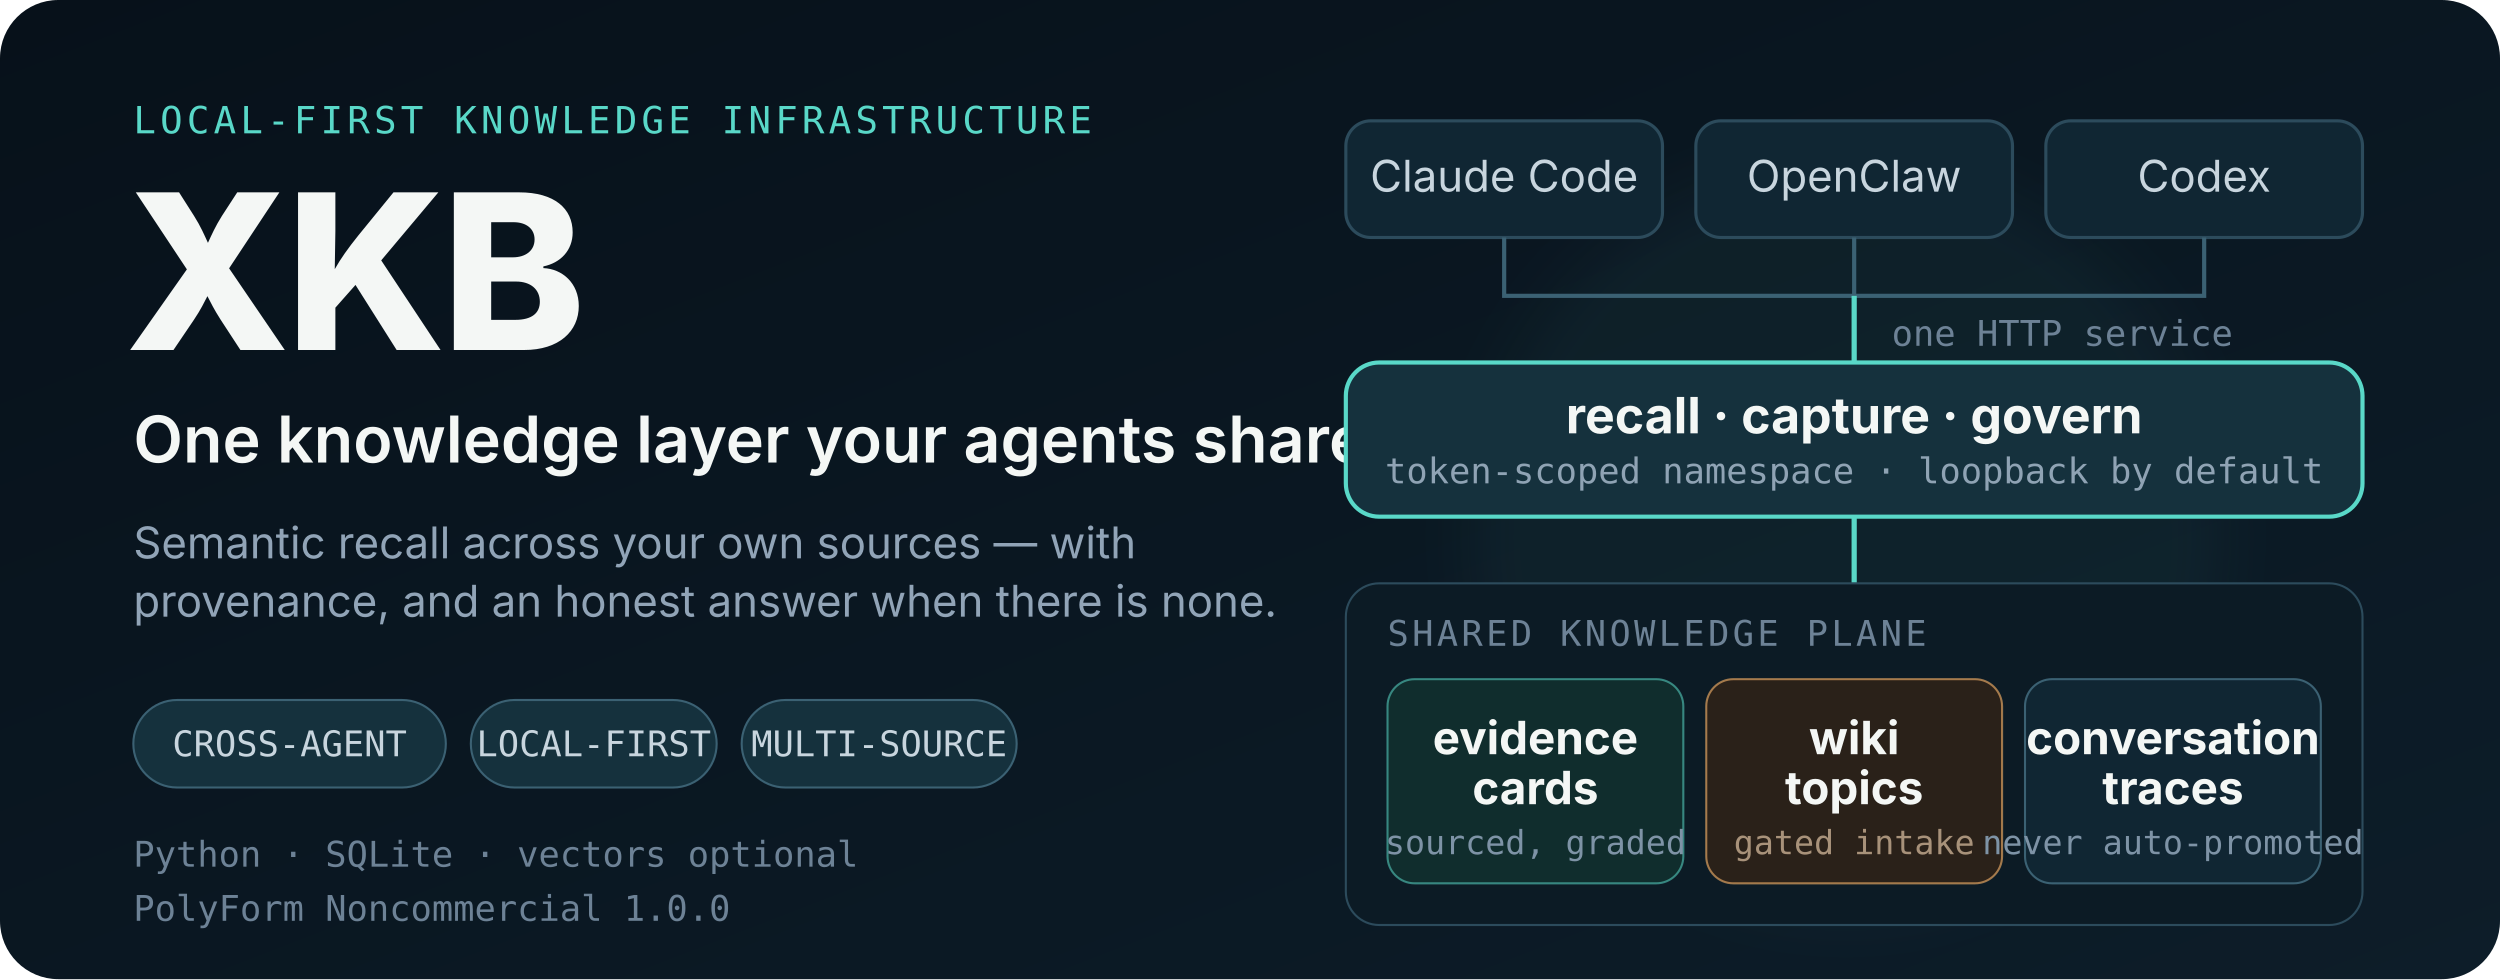
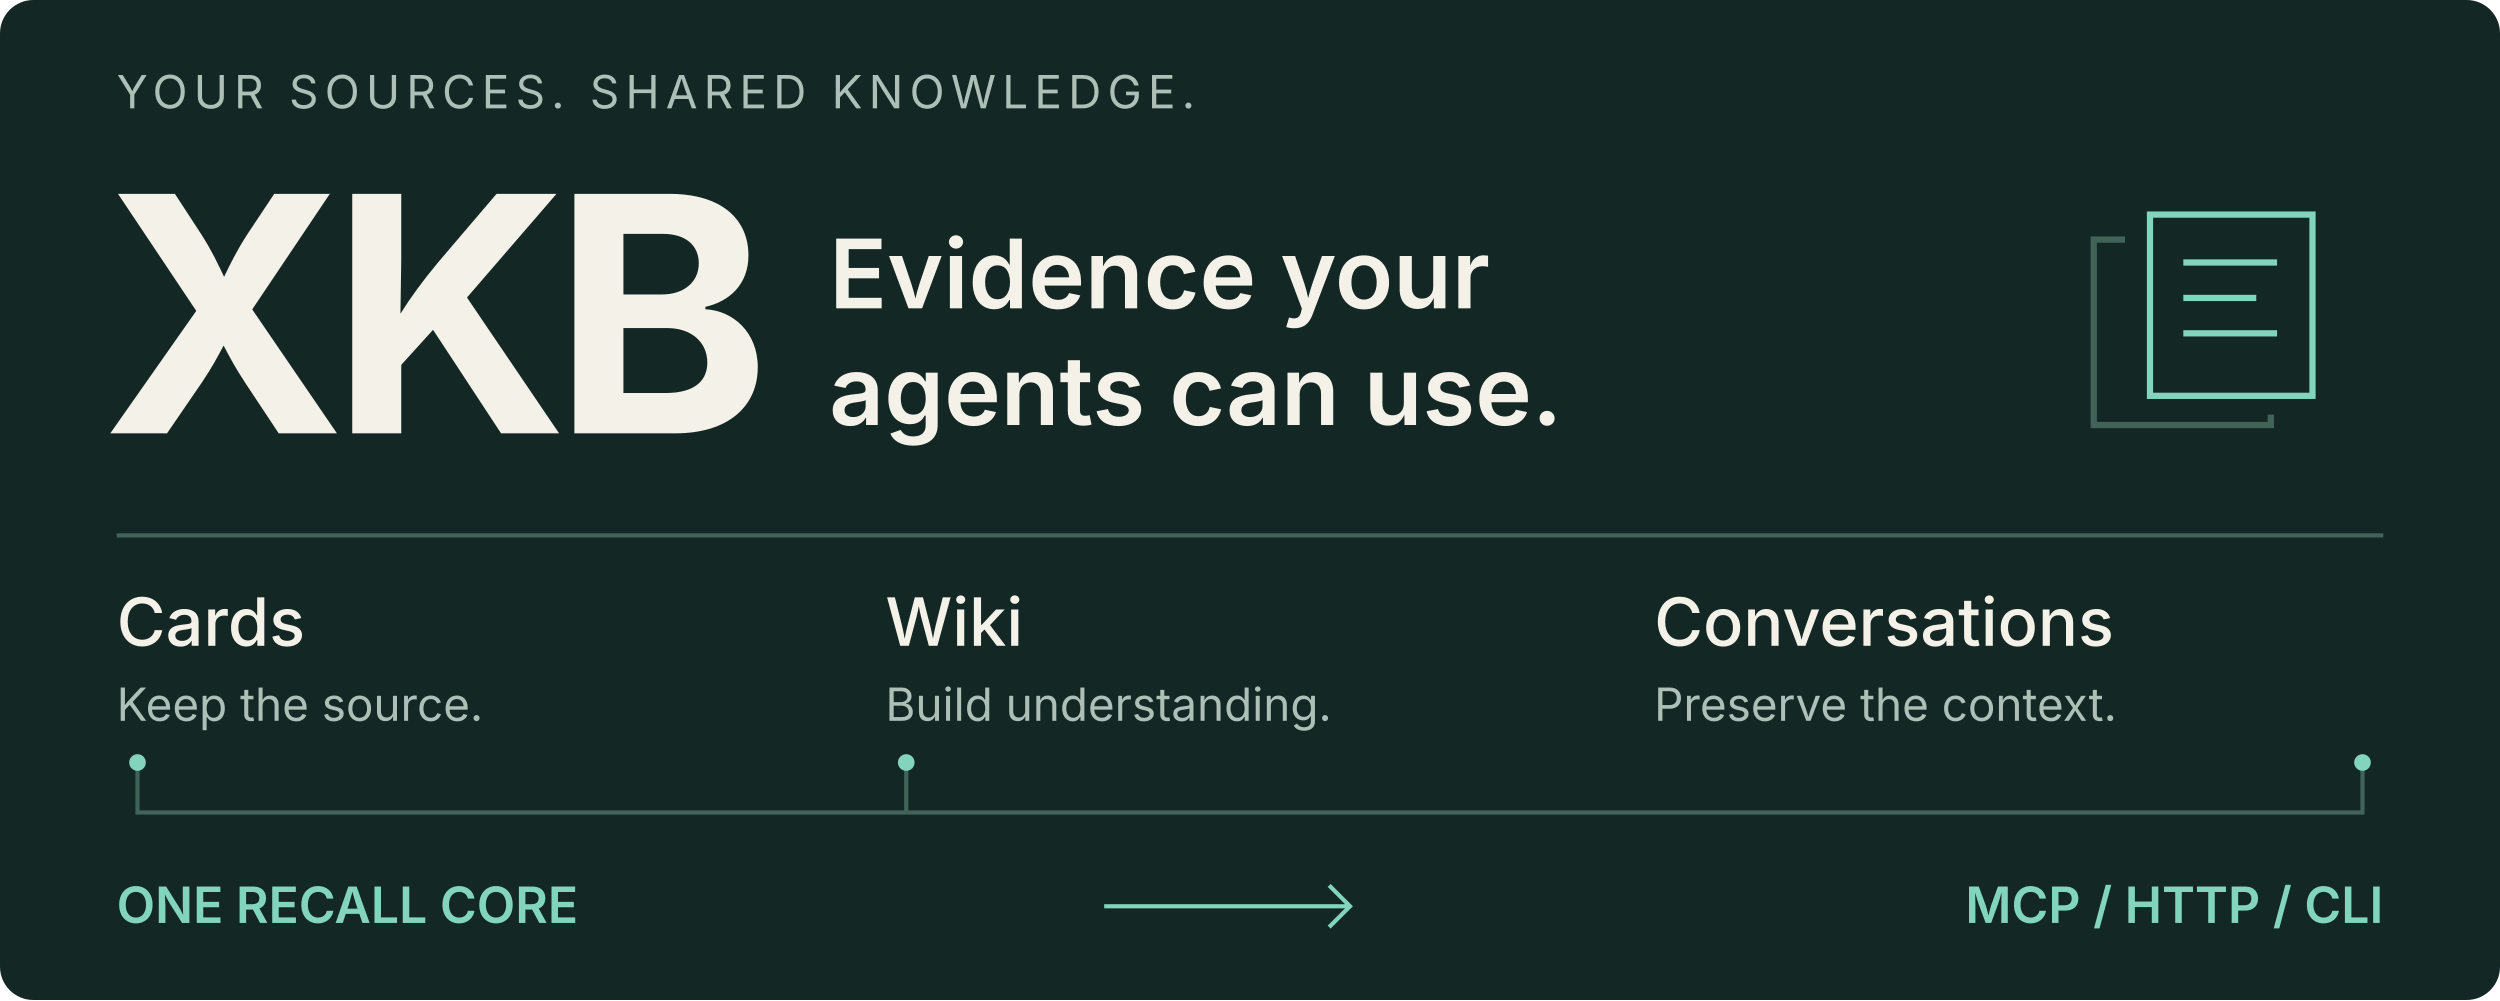
- <svg xmlns="http://www.w3.org/2000/svg" width="1200" height="470" viewBox="0 0 1200 470" role="img" aria-labelledby="title desc">
-   <defs>
-     <linearGradient id="bg" x1="0" y1="0" x2="1" y2="1">
-       <stop offset="0" stop-color="#07111A" />
-       <stop offset="1" stop-color="#0D1D29" />
-     </linearGradient>
-     <filter id="soft" x="-30%" y="-30%" width="160%" height="160%">
-       <feGaussianBlur stdDeviation="14" />
-     </filter>
-   </defs>
-   <rect width="1200" height="470" rx="28" fill="url(#bg)" />
-   <g transform="translate(64 64)">
-     <text x="0" y="0" fill="#59D8C8" font-family="ui-monospace, SFMono-Regular, Menlo, monospace" font-size="18" letter-spacing="2">LOCAL-FIRST KNOWLEDGE INFRASTRUCTURE</text>
-     <text x="-4" y="104" fill="#F4F7F5" font-family="-apple-system, BlinkMacSystemFont, Segoe UI, PingFang TC, sans-serif" font-size="104" font-weight="780" letter-spacing="-2">XKB</text>
-     <text x="0" y="158" fill="#F4F7F5" font-family="-apple-system, BlinkMacSystemFont, Segoe UI, PingFang TC, sans-serif" font-size="31" font-weight="640">One knowledge layer your agents share.</text>
-     <text x="0" y="204" fill="#91A4B7" font-family="-apple-system, BlinkMacSystemFont, Segoe UI, PingFang TC, sans-serif" font-size="21">Semantic recall across your own sources — with</text>
-     <text x="0" y="232" fill="#91A4B7" font-family="-apple-system, BlinkMacSystemFont, Segoe UI, PingFang TC, sans-serif" font-size="21">provenance, and an honest answer when there is none.</text>
-     <g transform="translate(0 272)">
-       <rect width="150" height="42" rx="21" fill="#15313D" stroke="#3B6173" />
-       <text x="75" y="27" text-anchor="middle" fill="#C8D5DE" font-family="ui-monospace, SFMono-Regular, Menlo, monospace" font-size="17">CROSS-AGENT</text>
-       <rect x="162" width="118" height="42" rx="21" fill="#15313D" stroke="#3B6173" />
-       <text x="221" y="27" text-anchor="middle" fill="#C8D5DE" font-family="ui-monospace, SFMono-Regular, Menlo, monospace" font-size="17">LOCAL-FIRST</text>
-       <rect x="292" width="132" height="42" rx="21" fill="#15313D" stroke="#3B6173" />
-       <text x="358" y="27" text-anchor="middle" fill="#C8D5DE" font-family="ui-monospace, SFMono-Regular, Menlo, monospace" font-size="17">MULTI-SOURCE</text>
+ <svg xmlns="http://www.w3.org/2000/svg" width="1200" height="480" viewBox="0 0 1200 480" role="img" aria-labelledby="title desc">
+   <rect width="1200" height="480" rx="16" fill="#132724" />
+   <g font-family="-apple-system, BlinkMacSystemFont, Segoe UI, sans-serif">
+     <g id="identity">
+       <text x="56" y="52" font-size="22" letter-spacing="3" fill="#ACC0B7">YOUR SOURCES. SHARED KNOWLEDGE.</text>
+       <text x="49" y="208" font-size="158" font-weight="750" letter-spacing="-7" fill="#F4F1E8">XKB</text>
+       <text x="398" y="148" font-size="46" font-weight="600" fill="#F4F1E8">Evidence your</text>
+       <text x="398" y="204" font-size="46" font-weight="600" fill="#F4F1E8">agents can use.</text>
+       <path d="M1032 103 H1110 V190 H1032 Z M1048 126 H1093 M1048 143 H1083 M1048 160 H1093" fill="none" stroke="#82D5BC" stroke-width="3" />
+       <path d="M1020 115 H1005 V204 H1090 V199" fill="none" stroke="#42635A" stroke-width="3" />
    </g>
-     <g font-family="ui-monospace, SFMono-Regular, Menlo, monospace" font-size="17" fill="#6D8296">
-       <text x="0" y="352">Python · SQLite · vectors optional</text>
-       <text x="0" y="378">PolyForm Noncommercial 1.0.0</text>
+     <g id="evidence-sources">
+       <path d="M56 257 H1144" stroke="#42635A" stroke-width="2" />
+       <g fill="#F4F1E8" font-size="32" font-weight="550">
+         <text x="56" y="310">Cards</text>
+         <text x="425" y="310">Wiki</text>
+         <text x="794" y="310">Conversations</text>
+       </g>
+       <g fill="#ACC0B7" font-size="22">
+         <text x="56" y="346">Keep the source.</text>
+         <text x="425" y="346">Build understanding.</text>
+         <text x="794" y="346">Preserve the context.</text>
+       </g>
+       <g fill="none" stroke="#42635A" stroke-width="2">
+         <path d="M66 366 V390 H1134 V366 M435 366 V390" />
+       </g>
+       <g fill="#82D5BC">
+         <circle cx="66" cy="366" r="4" />
+         <circle cx="435" cy="366" r="4" />
+         <circle cx="1134" cy="366" r="4" />
+       </g>
    </g>
-   </g>
-   <g transform="translate(646 58)">
-     <circle cx="240" cy="200" r="180" fill="#59D8C8" opacity="0.05" filter="url(#soft)" />
-     <g fill="#102633" stroke="#2C4B5C" stroke-width="1.5">
-       <rect x="0" y="0" width="152" height="56" rx="12" />
-       <rect x="168" y="0" width="152" height="56" rx="12" />
-       <rect x="336" y="0" width="152" height="56" rx="12" />
-     </g>
-     <g fill="#C8D5DE" font-family="-apple-system, BlinkMacSystemFont, Segoe UI, sans-serif" font-size="21" text-anchor="middle">
-       <text x="76" y="34">Claude Code</text>
-       <text x="244" y="34">OpenClaw</text>
-       <text x="412" y="34">Codex</text>
-     </g>
-     <g fill="none" stroke="#3B6173" stroke-width="2">
-       <path d="M76 56 V84 H244" />
-       <path d="M412 56 V84 H244" />
-       <path d="M244 56 V84" />
-     </g>
-     <path d="M244 84 V116" fill="none" stroke="#59D8C8" stroke-width="2.5" />
-     <text x="262" y="108" fill="#6D8296" font-family="ui-monospace, SFMono-Regular, Menlo, monospace" font-size="17">one HTTP service</text>
-     <g transform="translate(0 116)">
-       <rect width="488" height="74" rx="16" fill="#15313D" stroke="#59D8C8" stroke-width="2" />
-       <text x="244" y="34" text-anchor="middle" fill="#F4F7F5" font-family="-apple-system, BlinkMacSystemFont, Segoe UI, sans-serif" font-size="24" font-weight="700">recall · capture · govern</text>
-       <text x="244" y="58" text-anchor="middle" fill="#8FA3B4" font-family="ui-monospace, SFMono-Regular, Menlo, monospace" font-size="17">token-scoped namespace · loopback by default</text>
-     </g>
-     <path d="M244 190 V222" fill="none" stroke="#59D8C8" stroke-width="2.5" />
-     <g transform="translate(0 222)">
-       <rect width="488" height="164" rx="16" fill="#0C1B25" stroke="#2C4B5C" />
-       <text x="20" y="30" fill="#6D8296" font-family="ui-monospace, SFMono-Regular, Menlo, monospace" font-size="17" letter-spacing="1.6">SHARED KNOWLEDGE PLANE</text>
-       <g transform="translate(20 46)">
-         <rect width="142" height="98" rx="13" fill="#102D2D" stroke="#59D8C8" stroke-opacity="0.55" />
-         <text x="71" y="36" text-anchor="middle" fill="#F4F7F5" font-family="-apple-system, BlinkMacSystemFont, Segoe UI, sans-serif" font-size="22" font-weight="700">evidence</text>
-         <text x="71" y="60" text-anchor="middle" fill="#F4F7F5" font-family="-apple-system, BlinkMacSystemFont, Segoe UI, sans-serif" font-size="22" font-weight="700">cards</text>
-         <text x="71" y="84" text-anchor="middle" fill="#7E93A6" font-family="ui-monospace, SFMono-Regular, Menlo, monospace" font-size="16">sourced, graded</text>
-       </g>
-       <g transform="translate(173 46)">
-         <rect width="142" height="98" rx="13" fill="#2A2119" stroke="#FFB86B" stroke-opacity="0.6" />
-         <text x="71" y="36" text-anchor="middle" fill="#F4F7F5" font-family="-apple-system, BlinkMacSystemFont, Segoe UI, sans-serif" font-size="22" font-weight="700">wiki</text>
-         <text x="71" y="60" text-anchor="middle" fill="#F4F7F5" font-family="-apple-system, BlinkMacSystemFont, Segoe UI, sans-serif" font-size="22" font-weight="700">topics</text>
-         <text x="71" y="84" text-anchor="middle" fill="#A8927A" font-family="ui-monospace, SFMono-Regular, Menlo, monospace" font-size="16">gated intake</text>
-       </g>
-       <g transform="translate(326 46)">
-         <rect width="142" height="98" rx="13" fill="#102633" stroke="#3B6173" />
-         <text x="71" y="36" text-anchor="middle" fill="#F4F7F5" font-family="-apple-system, BlinkMacSystemFont, Segoe UI, sans-serif" font-size="22" font-weight="700">conversation</text>
-         <text x="71" y="60" text-anchor="middle" fill="#F4F7F5" font-family="-apple-system, BlinkMacSystemFont, Segoe UI, sans-serif" font-size="22" font-weight="700">traces</text>
-         <text x="71" y="84" text-anchor="middle" fill="#7E93A6" font-family="ui-monospace, SFMono-Regular, Menlo, monospace" font-size="16">never auto-promoted</text>
-       </g>
+     <g id="shared-recall" fill="#82D5BC" font-size="24" font-weight="600">
+       <text x="56" y="443">ONE RECALL CORE</text>
+       <path d="M530 435 H648 M638 425 L648 435 L638 445" fill="none" stroke="#82D5BC" stroke-width="2" />
+       <text x="1144" y="443" text-anchor="end">MCP / HTTP / CLI</text>
    </g>
  </g>
</svg>
